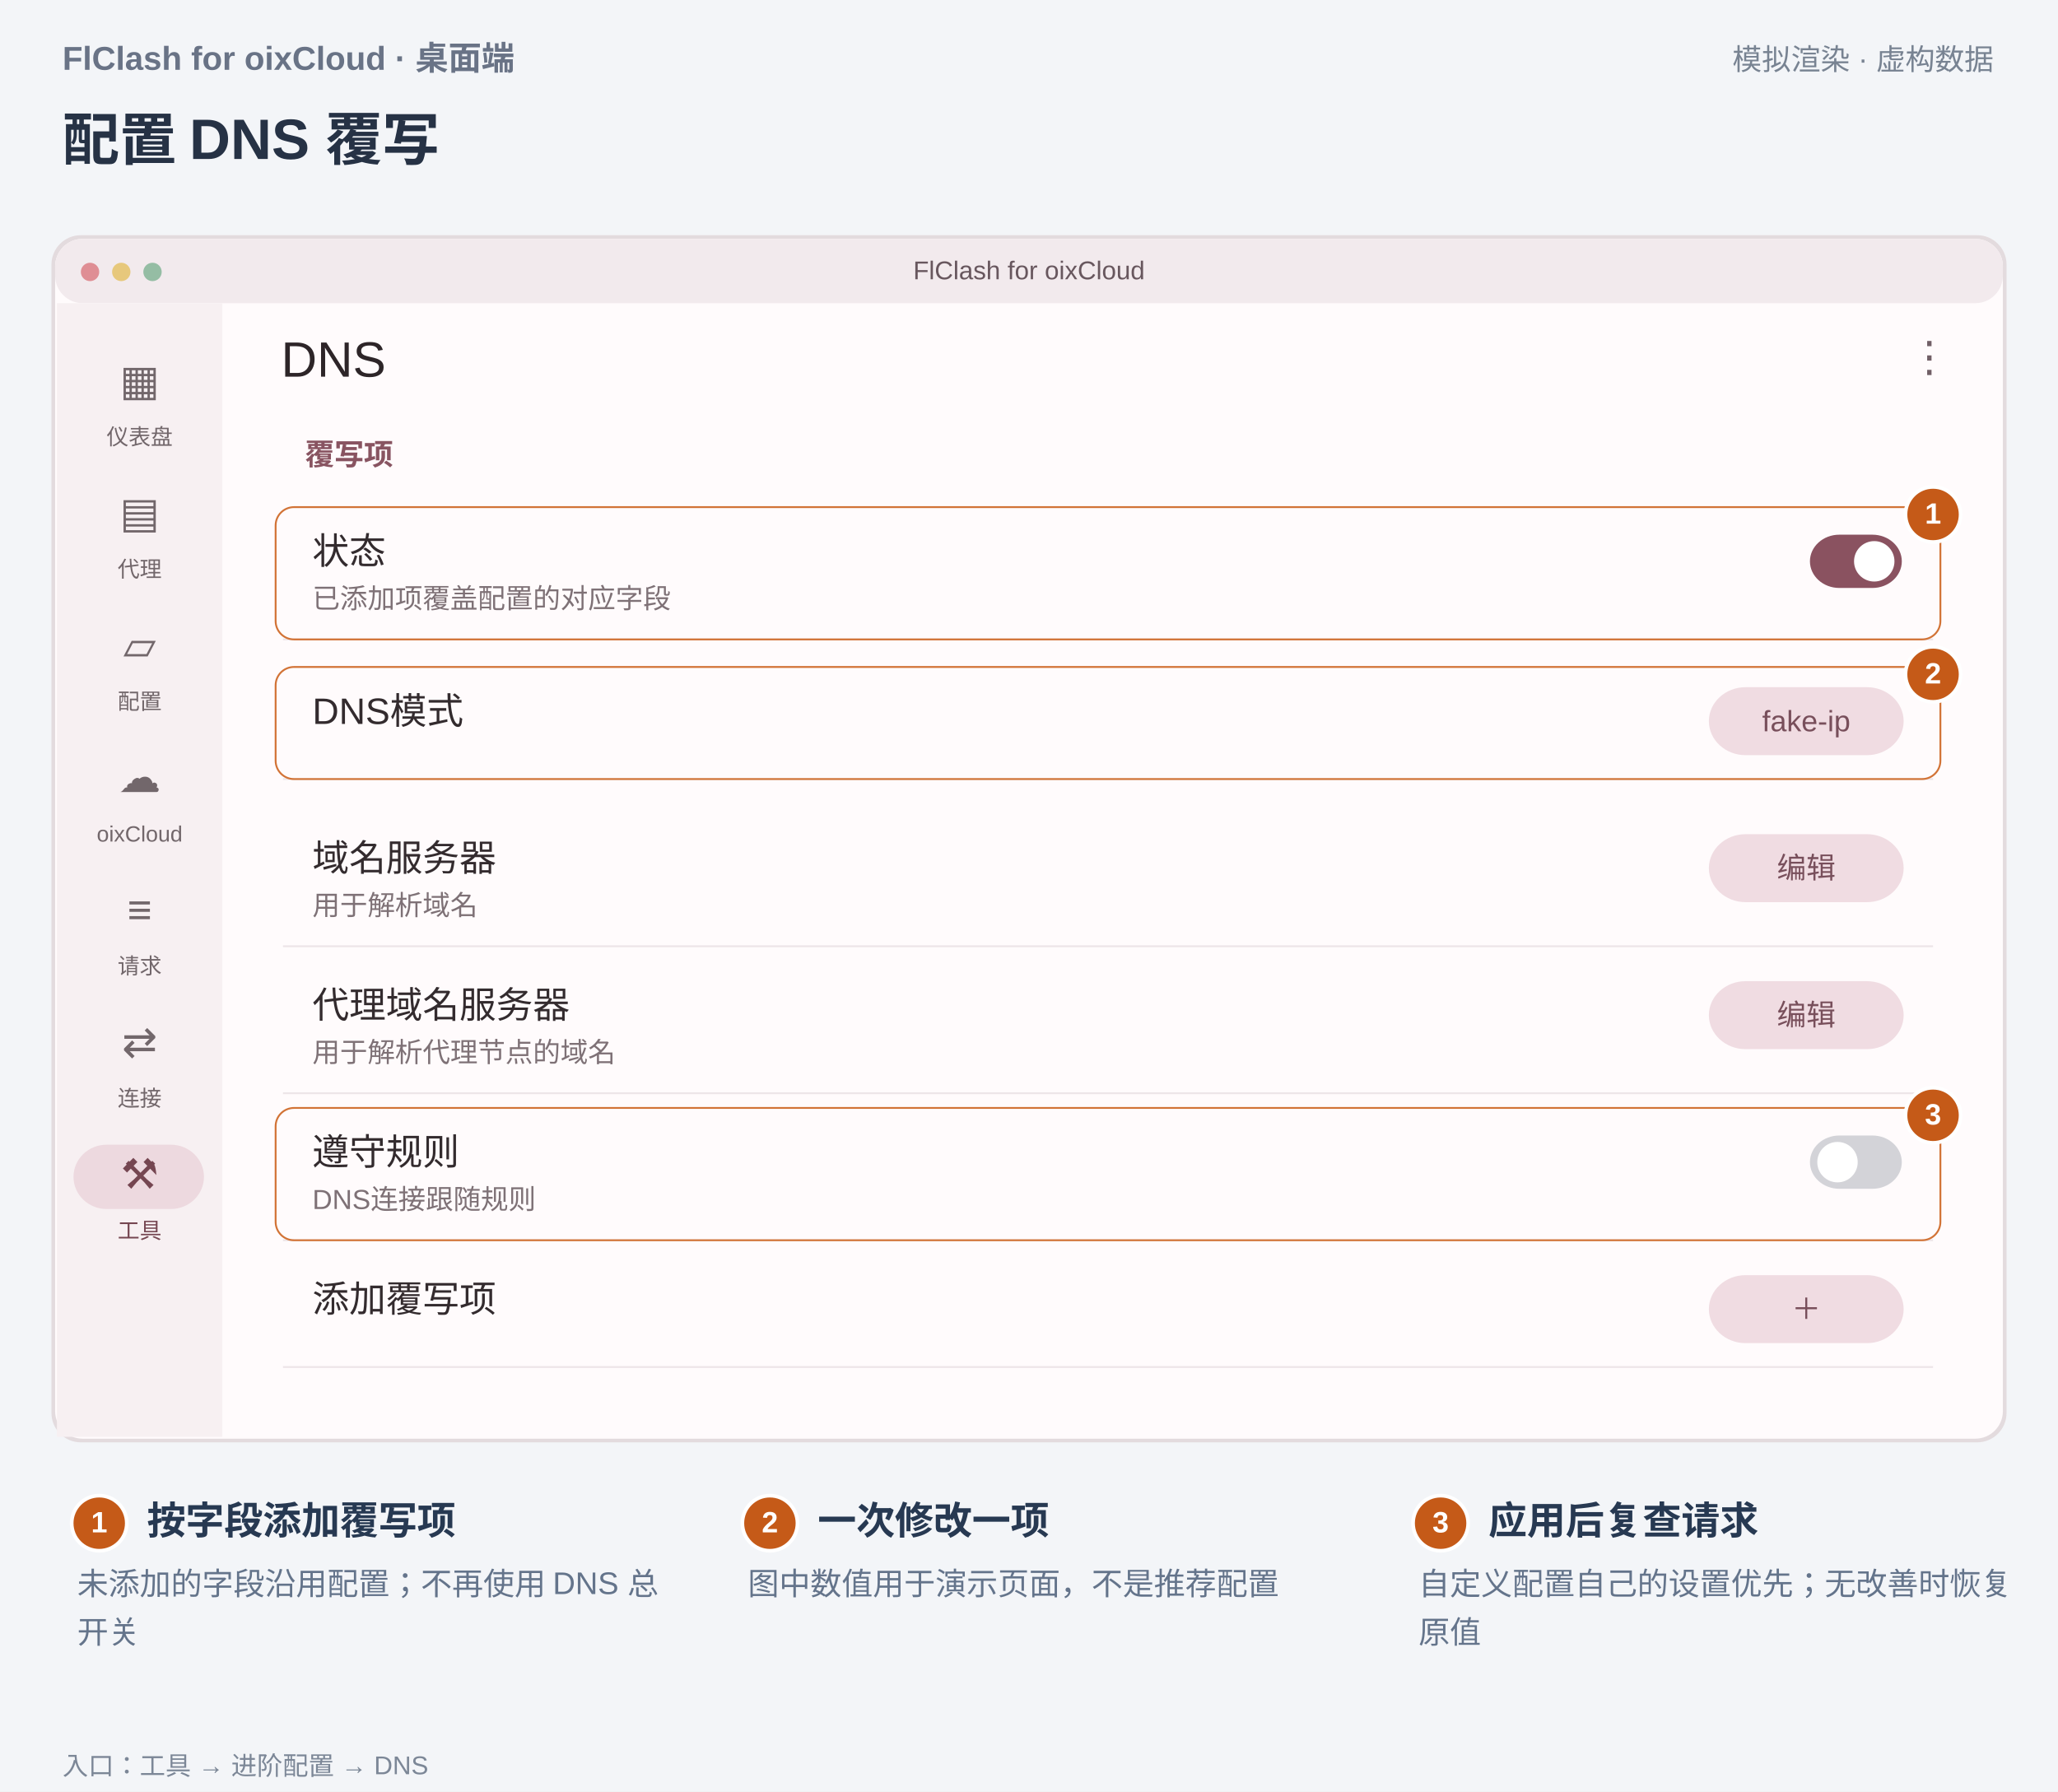
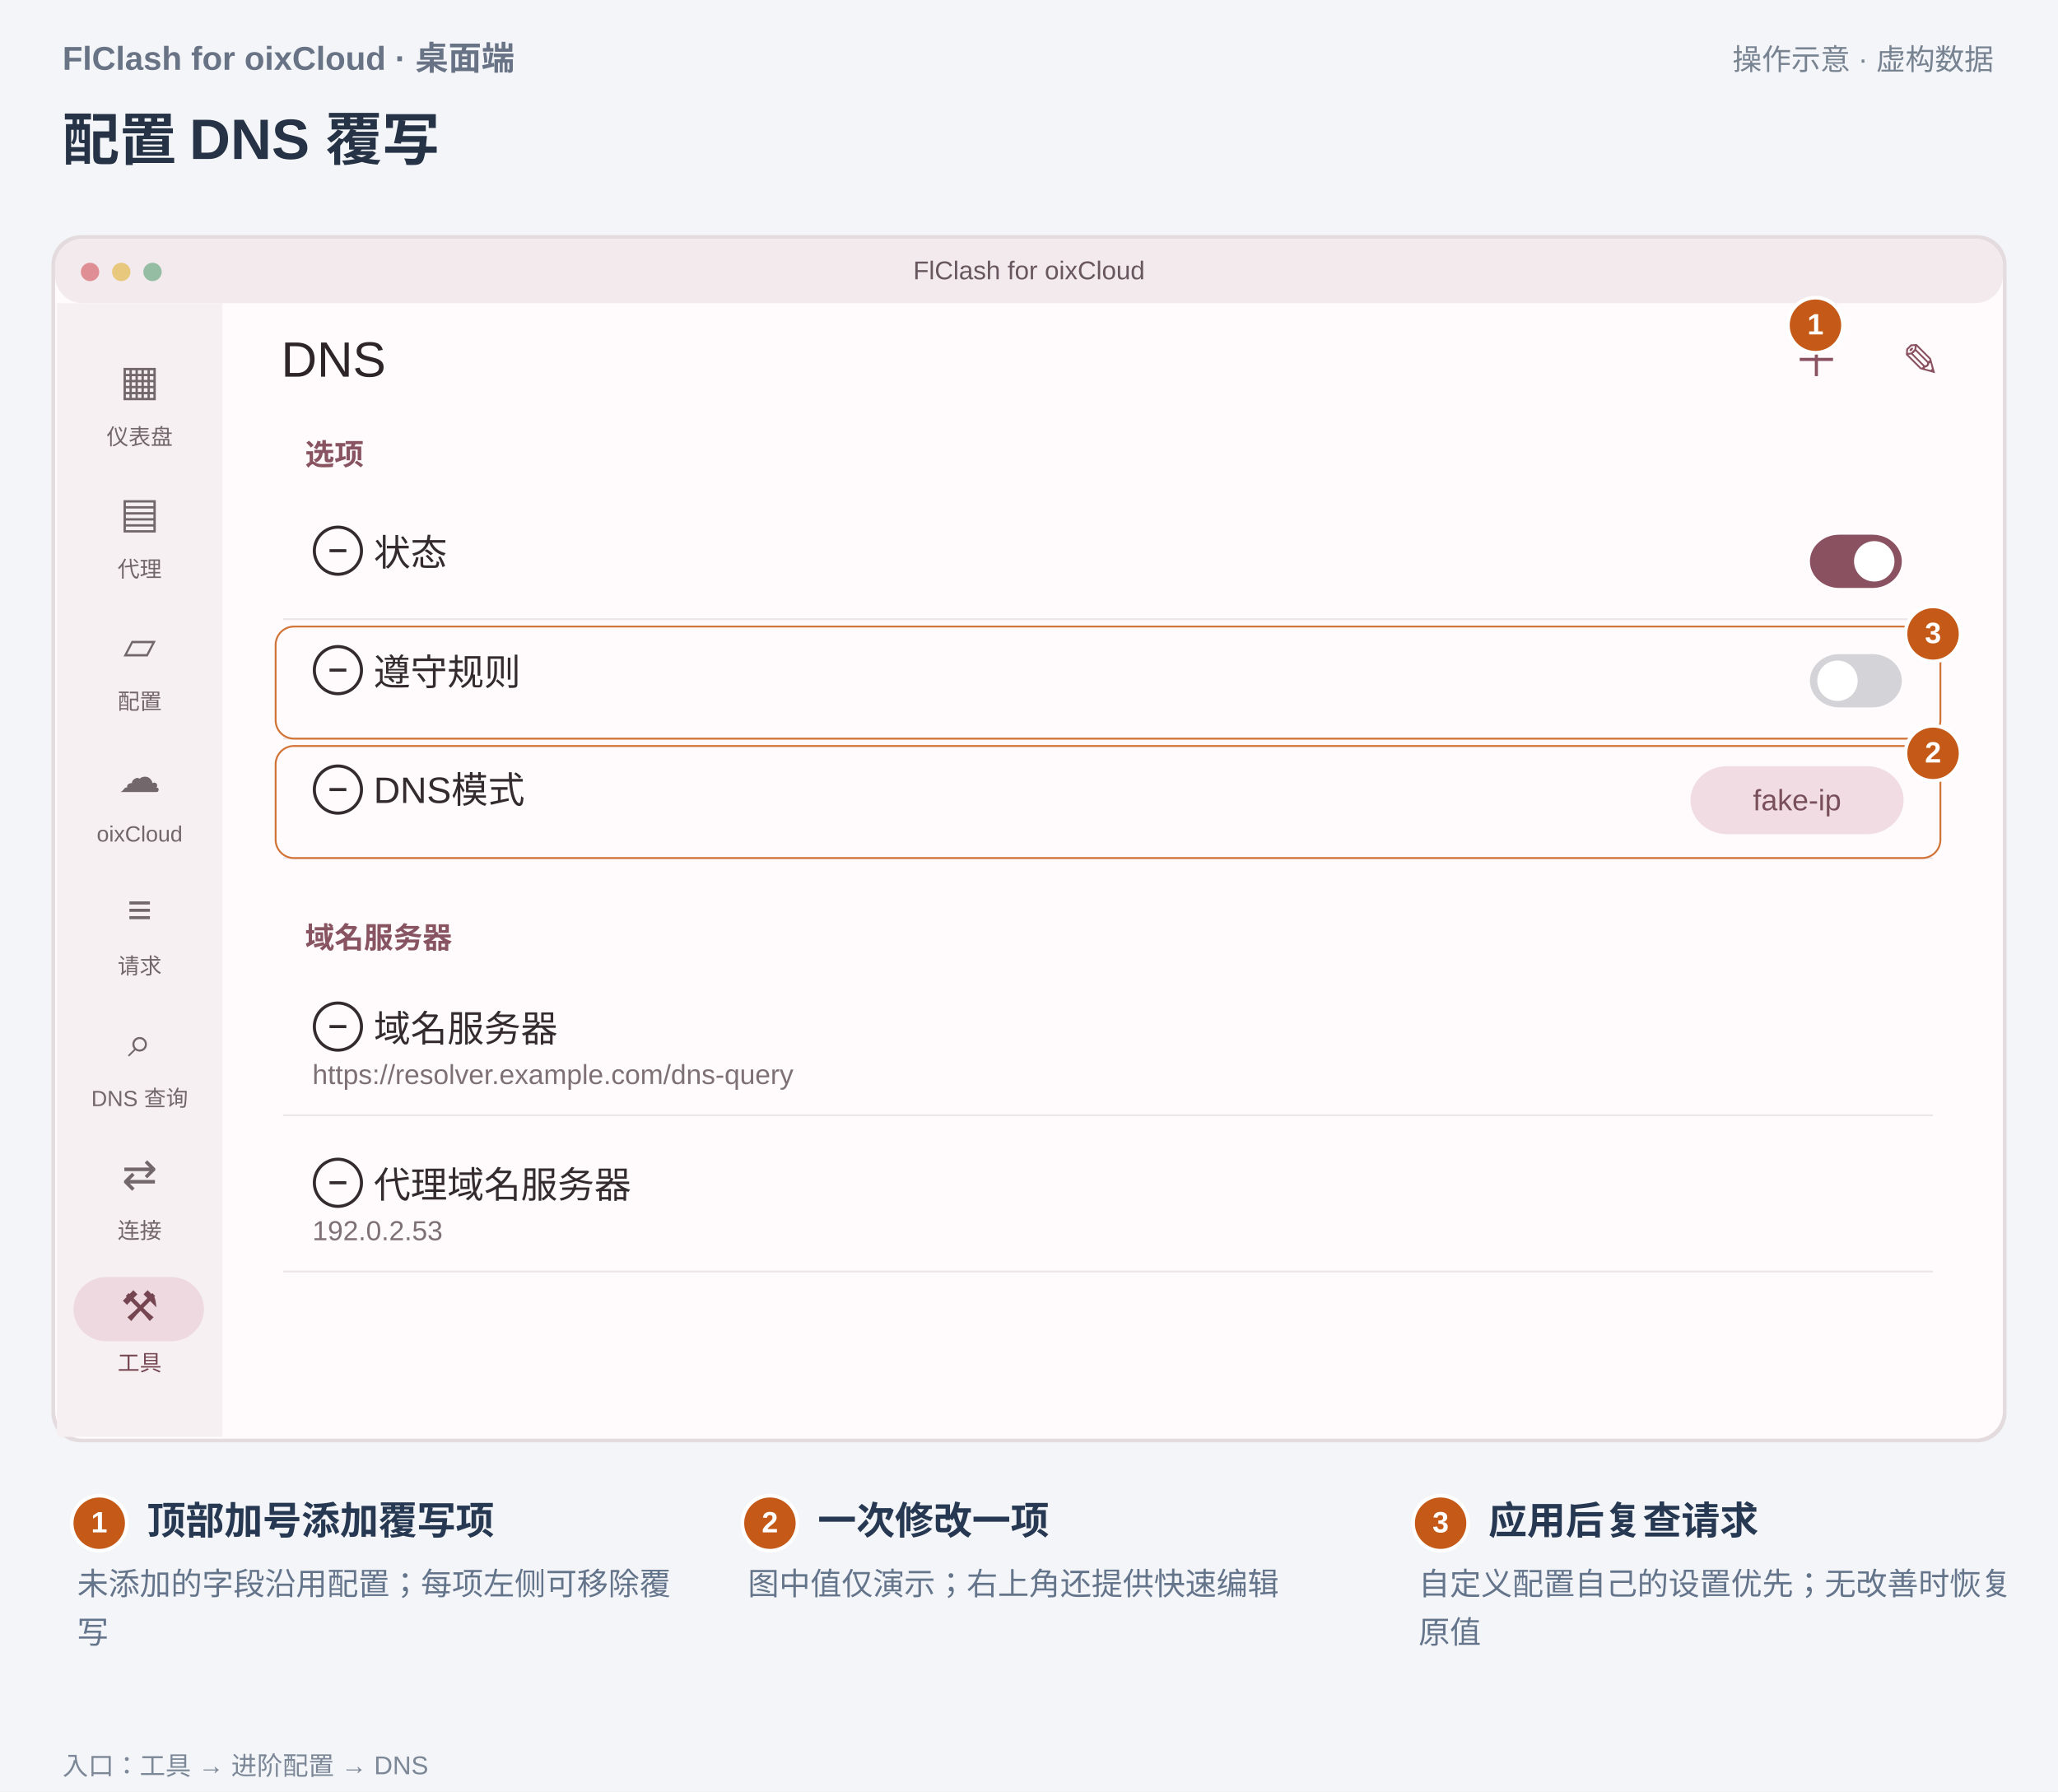
<svg xmlns="http://www.w3.org/2000/svg" width="1120" height="975" viewBox="0 0 1120 975" role="img" aria-labelledby="title desc">
  <g font-family="-apple-system,BlinkMacSystemFont,'PingFang SC','Segoe UI',Arial,sans-serif">
    <rect x="0" y="0" width="1120" height="975" rx="0" fill="#f3f5f8" stroke="none" />
    <text x="34" y="38" font-size="18" fill="#697386" font-weight="600" text-anchor="start">FlClash for oixCloud · 桌面端</text>
-     <text x="1085" y="38" font-size="16" fill="#788392" font-weight="500" text-anchor="end">模拟渲染 · 虚构数据</text>
+     <text x="1085" y="38" font-size="16" fill="#788392" font-weight="500" text-anchor="end">操作示意 · 虚构数据</text>
    <text x="34" y="87" font-size="31" fill="#263245" font-weight="700" text-anchor="start">配置 DNS 覆写</text>
    <rect x="28" y="128" width="1064" height="657" rx="16" fill="#e3dbde" stroke="none" />
    <rect x="30" y="130" width="1060" height="653" rx="15" fill="#fffbfc" stroke="none" />
    <rect x="30" y="130" width="1060" height="35" rx="15" fill="#f2eaed" stroke="none" />
    <circle cx="49" cy="148" r="5" fill="#df8e94" stroke="none" stroke-width="1" />
    <circle cx="66" cy="148" r="5" fill="#e7c87c" stroke="none" stroke-width="1" />
    <circle cx="83" cy="148" r="5" fill="#95bda4" stroke="none" stroke-width="1" />
    <text x="560" y="152" font-size="14" fill="#68575e" font-weight="500" text-anchor="middle">FlClash for oixCloud</text>
    <rect x="31" y="165" width="90" height="617" rx="0" fill="#f7f0f2" stroke="none" />
    <text x="76" y="215" font-size="23" fill="#72676b" font-weight="500" text-anchor="middle">▦</text>
    <text x="76" y="242" font-size="12" fill="#72676b" font-weight="500" text-anchor="middle">仪表盘</text>
    <text x="76" y="287" font-size="23" fill="#72676b" font-weight="500" text-anchor="middle">▤</text>
    <text x="76" y="314" font-size="12" fill="#72676b" font-weight="500" text-anchor="middle">代理</text>
    <text x="76" y="359" font-size="23" fill="#72676b" font-weight="500" text-anchor="middle">▱</text>
    <text x="76" y="386" font-size="12" fill="#72676b" font-weight="500" text-anchor="middle">配置</text>
    <text x="76" y="431" font-size="23" fill="#72676b" font-weight="500" text-anchor="middle">☁</text>
    <text x="76" y="458" font-size="12" fill="#72676b" font-weight="500" text-anchor="middle">oixCloud</text>
    <text x="76" y="503" font-size="23" fill="#72676b" font-weight="500" text-anchor="middle">≡</text>
    <text x="76" y="530" font-size="12" fill="#72676b" font-weight="500" text-anchor="middle">请求</text>
-     <text x="76" y="575" font-size="23" fill="#72676b" font-weight="500" text-anchor="middle">⇄</text>
-     <text x="76" y="602" font-size="12" fill="#72676b" font-weight="500" text-anchor="middle">连接</text>
-     <rect x="40" y="623" width="71" height="35" rx="18" fill="#edd9df" stroke="none" />
-     <text x="76" y="647" font-size="23" fill="#754651" font-weight="500" text-anchor="middle">⚒</text>
-     <text x="76" y="674" font-size="12" fill="#754651" font-weight="500" text-anchor="middle">工具</text>
+     <text x="76" y="575" font-size="23" fill="#72676b" font-weight="500" text-anchor="middle">⌕</text>
+     <text x="76" y="602" font-size="12" fill="#72676b" font-weight="500" text-anchor="middle">DNS 查询</text>
+     <text x="76" y="647" font-size="23" fill="#72676b" font-weight="500" text-anchor="middle">⇄</text>
+     <text x="76" y="674" font-size="12" fill="#72676b" font-weight="500" text-anchor="middle">连接</text>
+     <rect x="40" y="695" width="71" height="35" rx="18" fill="#edd9df" stroke="none" />
+     <text x="76" y="719" font-size="23" fill="#754651" font-weight="500" text-anchor="middle">⚒</text>
+     <text x="76" y="746" font-size="12" fill="#754651" font-weight="500" text-anchor="middle">工具</text>
    <text x="153" y="205" font-size="27" fill="#2d2528" font-weight="500" text-anchor="start">DNS</text>
-     <text x="1050" y="202" font-size="23" fill="#715f66" font-weight="500" text-anchor="middle">⋮</text>
-     <text x="166" y="253" font-size="16" fill="#885461" font-weight="600" text-anchor="start">覆写项</text>
-     <text x="170" y="307" font-size="20" fill="#332b2e" font-weight="400" text-anchor="start">状态</text>
-     <text x="170" y="331" font-size="15" fill="#7e7176" font-weight="400" text-anchor="start">已添加项覆盖配置的对应字段</text>
+     <text x="976" y="205" font-size="25" fill="#8a5260" font-weight="400" text-anchor="start">＋</text>
+     <text x="1035" y="205" font-size="25" fill="#8a5260" font-weight="400" text-anchor="start">✎</text>
+     <circle cx="988" cy="177" r="15" fill="#c55a18" stroke="#fff" stroke-width="2" />
+     <text x="988" y="182" font-size="16" fill="#fff" font-weight="700" text-anchor="middle">1</text>
+     <text x="166" y="253" font-size="16" fill="#885461" font-weight="600" text-anchor="start">选项</text>
+     <text x="170" y="307" font-size="20" fill="#332b2e" font-weight="400" text-anchor="start">⊖  状态</text>
    <rect x="985" y="291" width="50" height="29" rx="16" fill="#8a5260" stroke="none" />
    <circle cx="1020" cy="305.5" r="11" fill="#fff" stroke="none" stroke-width="1" />
-     <path d="M154 348H1052" stroke="#ede5e8" stroke-width="1" />
-     <rect x="150" y="276" width="906" height="72" rx="10" fill="none" stroke="#d27336" />
-     <circle cx="1052" cy="280" r="15" fill="#c55a18" stroke="#fff" stroke-width="2" />
-     <text x="1052" y="285" font-size="16" fill="#fff" font-weight="700" text-anchor="middle">1</text>
-     <text x="170" y="394" font-size="20" fill="#332b2e" font-weight="400" text-anchor="start">DNS模式</text>
-     <rect x="930" y="374" width="106" height="37" rx="20" fill="#f0dce2" stroke="none" />
-     <text x="983" y="398" font-size="16" fill="#784f5b" font-weight="500" text-anchor="middle">fake-ip</text>
-     <path d="M154 424H1052" stroke="#ede5e8" stroke-width="1" />
-     <rect x="150" y="363" width="906" height="61" rx="10" fill="none" stroke="#d27336" />
-     <circle cx="1052" cy="367" r="15" fill="#c55a18" stroke="#fff" stroke-width="2" />
-     <text x="1052" y="372" font-size="16" fill="#fff" font-weight="700" text-anchor="middle">2</text>
-     <text x="170" y="474" font-size="20" fill="#332b2e" font-weight="400" text-anchor="start">域名服务器</text>
-     <text x="170" y="498" font-size="15" fill="#7e7176" font-weight="400" text-anchor="start">用于解析域名</text>
-     <rect x="930" y="454" width="106" height="37" rx="20" fill="#f0dce2" stroke="none" />
-     <text x="983" y="478" font-size="16" fill="#784f5b" font-weight="500" text-anchor="middle">编辑</text>
-     <path d="M154 515H1052" stroke="#ede5e8" stroke-width="1" />
-     <text x="170" y="554" font-size="20" fill="#332b2e" font-weight="400" text-anchor="start">代理域名服务器</text>
-     <text x="170" y="578" font-size="15" fill="#7e7176" font-weight="400" text-anchor="start">用于解析代理节点的域名</text>
-     <rect x="930" y="534" width="106" height="37" rx="20" fill="#f0dce2" stroke="none" />
-     <text x="983" y="558" font-size="16" fill="#784f5b" font-weight="500" text-anchor="middle">编辑</text>
-     <path d="M154 595H1052" stroke="#ede5e8" stroke-width="1" />
-     <text x="170" y="634" font-size="20" fill="#332b2e" font-weight="400" text-anchor="start">遵守规则</text>
-     <text x="170" y="658" font-size="15" fill="#7e7176" font-weight="400" text-anchor="start">DNS连接跟随规则</text>
-     <rect x="985" y="618" width="50" height="29" rx="16" fill="#d3d3d8" stroke="none" />
-     <circle cx="1000" cy="632.5" r="11" fill="#fff" stroke="none" stroke-width="1" />
-     <path d="M154 675H1052" stroke="#ede5e8" stroke-width="1" />
-     <rect x="150" y="603" width="906" height="72" rx="10" fill="none" stroke="#d27336" />
-     <circle cx="1052" cy="607" r="15" fill="#c55a18" stroke="#fff" stroke-width="2" />
-     <text x="1052" y="612" font-size="16" fill="#fff" font-weight="700" text-anchor="middle">3</text>
-     <text x="170" y="714" font-size="20" fill="#332b2e" font-weight="400" text-anchor="start">添加覆写项</text>
-     <rect x="930" y="694" width="106" height="37" rx="20" fill="#f0dce2" stroke="none" />
-     <text x="983" y="718" font-size="16" fill="#784f5b" font-weight="500" text-anchor="middle">＋</text>
-     <path d="M154 744H1052" stroke="#ede5e8" stroke-width="1" />
+     <path d="M154 337H1052" stroke="#ede5e8" stroke-width="1" />
+     <text x="170" y="372" font-size="20" fill="#332b2e" font-weight="400" text-anchor="start">⊖  遵守规则</text>
+     <rect x="985" y="356" width="50" height="29" rx="16" fill="#d3d3d8" stroke="none" />
+     <circle cx="1000" cy="370.5" r="11" fill="#fff" stroke="none" stroke-width="1" />
+     <path d="M154 402H1052" stroke="#ede5e8" stroke-width="1" />
+     <rect x="150" y="341" width="906" height="61" rx="10" fill="none" stroke="#d27336" />
+     <circle cx="1052" cy="345" r="15" fill="#c55a18" stroke="#fff" stroke-width="2" />
+     <text x="1052" y="350" font-size="16" fill="#fff" font-weight="700" text-anchor="middle">3</text>
+     <text x="170" y="437" font-size="20" fill="#332b2e" font-weight="400" text-anchor="start">⊖  DNS模式</text>
+     <rect x="920" y="417" width="116" height="37" rx="20" fill="#f0dce2" stroke="none" />
+     <text x="978" y="441" font-size="16" fill="#784f5b" font-weight="500" text-anchor="middle">fake-ip</text>
+     <path d="M154 467H1052" stroke="#ede5e8" stroke-width="1" />
+     <rect x="150" y="406" width="906" height="61" rx="10" fill="none" stroke="#d27336" />
+     <circle cx="1052" cy="410" r="15" fill="#c55a18" stroke="#fff" stroke-width="2" />
+     <text x="1052" y="415" font-size="16" fill="#fff" font-weight="700" text-anchor="middle">2</text>
+     <text x="166" y="516" font-size="16" fill="#885461" font-weight="600" text-anchor="start">域名服务器</text>
+     <text x="170" y="566" font-size="20" fill="#332b2e" font-weight="400" text-anchor="start">⊖  域名服务器</text>
+     <text x="170" y="590" font-size="15" fill="#7e7176" font-weight="400" text-anchor="start">https://resolver.example.com/dns-query</text>
+     <path d="M154 607H1052" stroke="#ede5e8" stroke-width="1" />
+     <text x="170" y="651" font-size="20" fill="#332b2e" font-weight="400" text-anchor="start">⊖  代理域名服务器</text>
+     <text x="170" y="675" font-size="15" fill="#7e7176" font-weight="400" text-anchor="start">192.0.2.53</text>
+     <path d="M154 692H1052" stroke="#ede5e8" stroke-width="1" />
    <circle cx="54" cy="829" r="15" fill="#c55a18" stroke="#fff" stroke-width="2" />
    <text x="54" y="834" font-size="16" fill="#fff" font-weight="700" text-anchor="middle">1</text>
-     <text x="80" y="835" font-size="21" fill="#273952" font-weight="600" text-anchor="start">按字段添加覆写项</text>
-     <text x="42" y="868" font-size="17" fill="#64748b" font-weight="400" text-anchor="start">未添加的字段沿用配置；不再使用 DNS 总</text>
-     <text x="42" y="894.35" font-size="17" fill="#64748b" font-weight="400" text-anchor="start">开关</text>
+     <text x="80" y="835" font-size="21" fill="#273952" font-weight="600" text-anchor="start">顶部加号添加覆写项</text>
+     <text x="42" y="868" font-size="17" fill="#64748b" font-weight="400" text-anchor="start">未添加的字段沿用配置；每项左侧可移除覆</text>
+     <text x="42" y="894.35" font-size="17" fill="#64748b" font-weight="400" text-anchor="start">写</text>
    <circle cx="419" cy="829" r="15" fill="#c55a18" stroke="#fff" stroke-width="2" />
    <text x="419" y="834" font-size="16" fill="#fff" font-weight="700" text-anchor="middle">2</text>
    <text x="445" y="835" font-size="21" fill="#273952" font-weight="600" text-anchor="start">一次修改一项</text>
-     <text x="407" y="868" font-size="17" fill="#64748b" font-weight="400" text-anchor="start">图中数值用于演示页面，不是推荐配置</text>
+     <text x="407" y="868" font-size="17" fill="#64748b" font-weight="400" text-anchor="start">图中值仅演示；右上角还提供快速编辑</text>
    <circle cx="784" cy="829" r="15" fill="#c55a18" stroke="#fff" stroke-width="2" />
    <text x="784" y="834" font-size="16" fill="#fff" font-weight="700" text-anchor="middle">3</text>
    <text x="810" y="835" font-size="21" fill="#273952" font-weight="600" text-anchor="start">应用后复查请求</text>
    <text x="772" y="868" font-size="17" fill="#64748b" font-weight="400" text-anchor="start">自定义配置自己的设置优先；无改善时恢复</text>
    <text x="772" y="894.35" font-size="17" fill="#64748b" font-weight="400" text-anchor="start">原值</text>
    <text x="34" y="966" font-size="14" fill="#7c8797" font-weight="400" text-anchor="start">入口：工具 → 进阶配置 → DNS</text>
  </g>
</svg>
